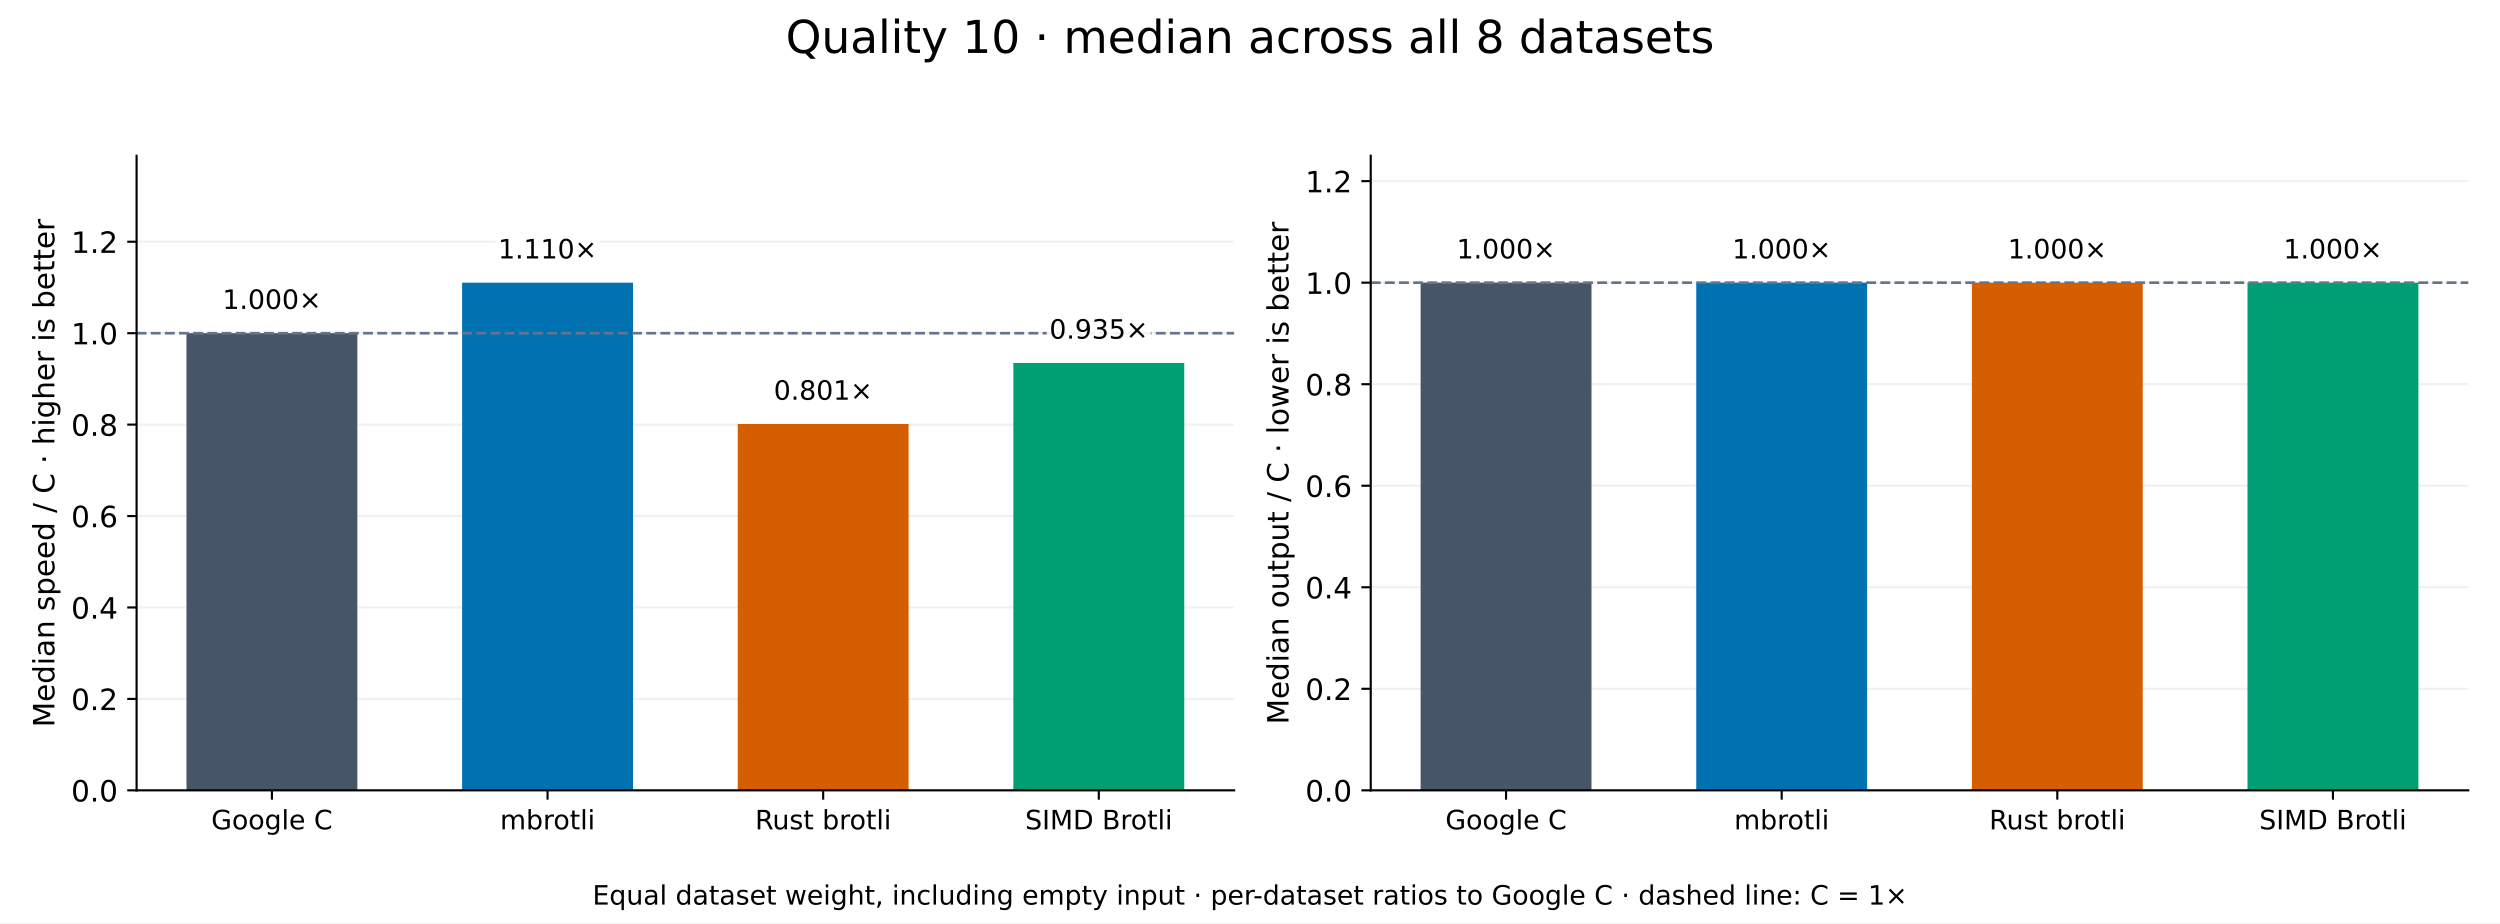
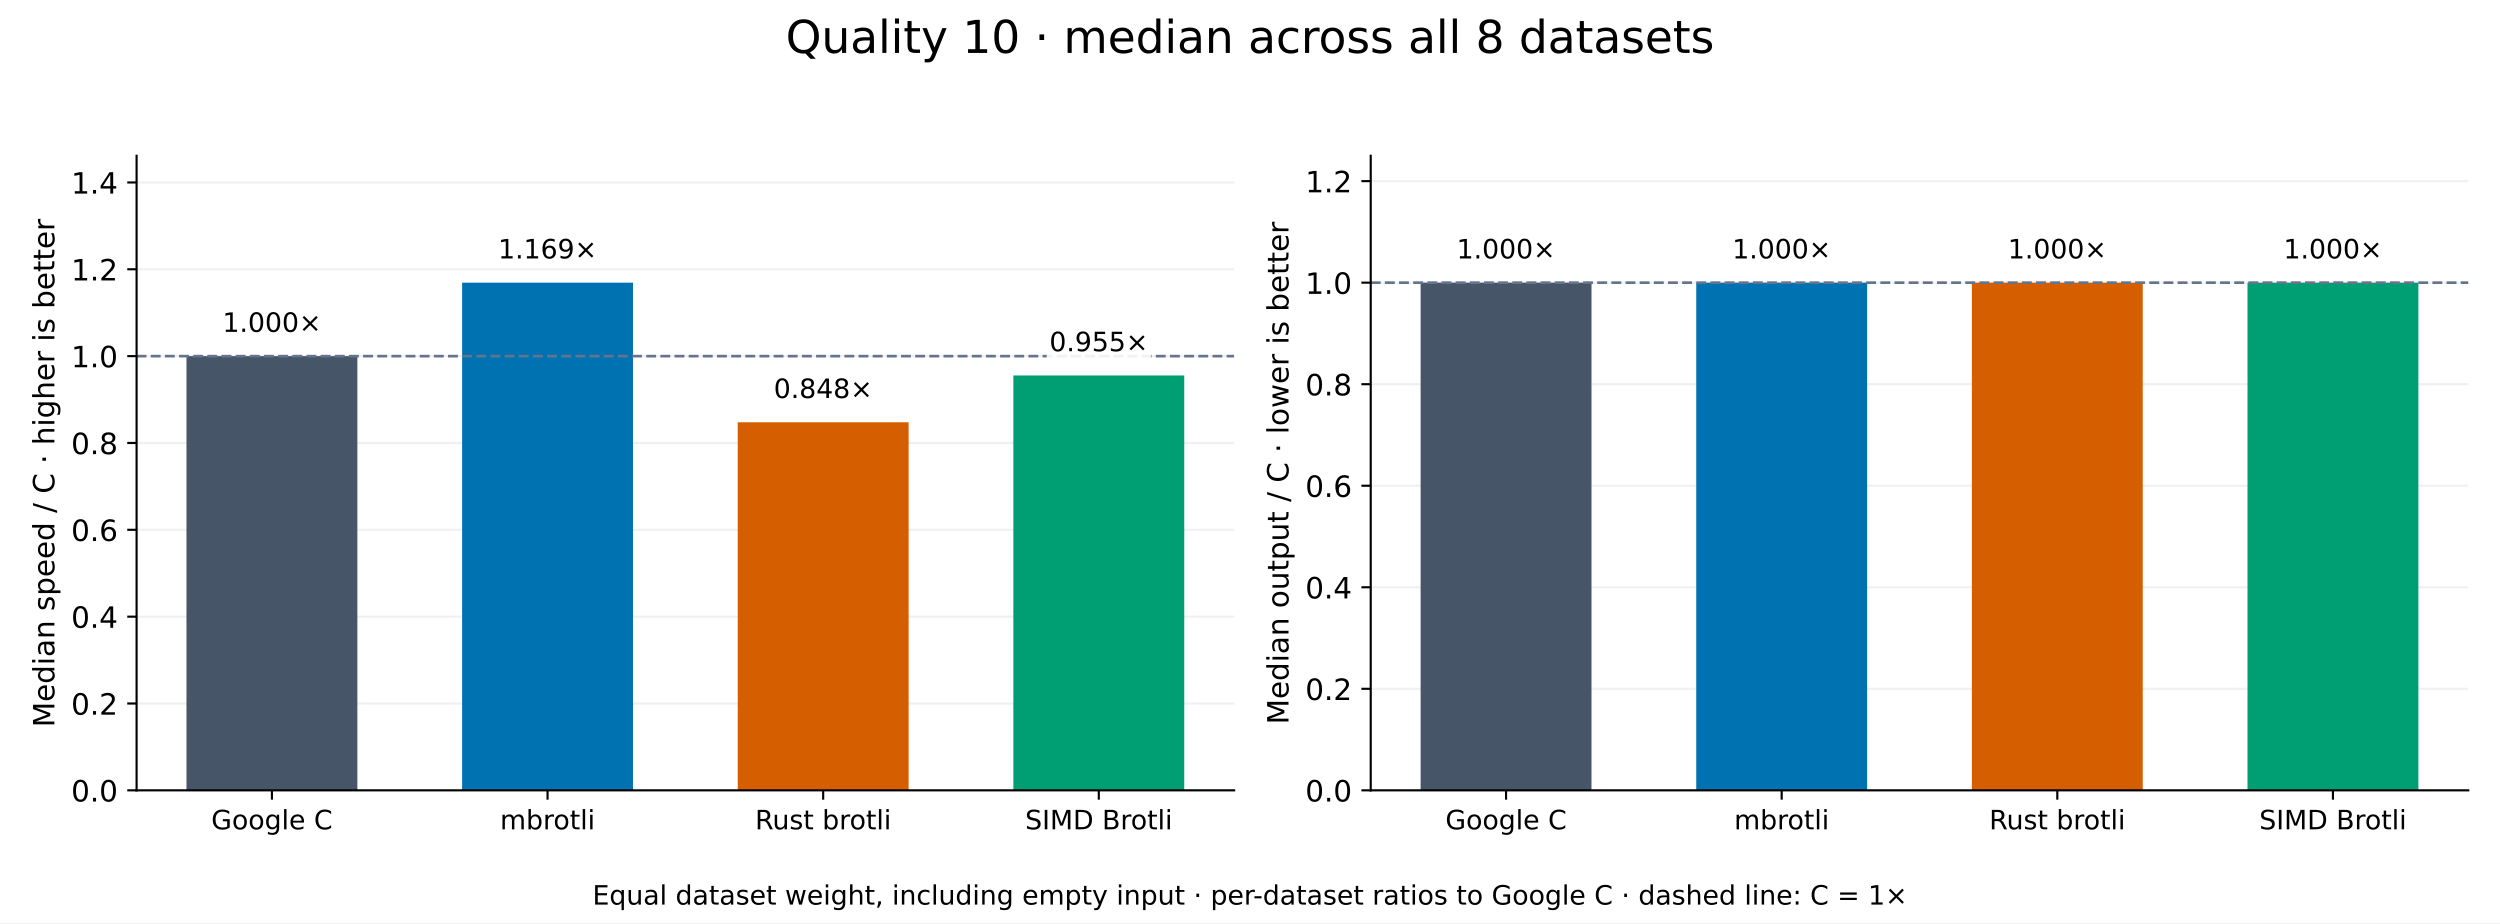
<svg xmlns="http://www.w3.org/2000/svg" xmlns:xlink="http://www.w3.org/1999/xlink" width="936pt" height="345.6pt" viewBox="0 0 936 345.6" version="1.1">
  <defs>
    <style type="text/css">*{stroke-linejoin: round; stroke-linecap: butt}</style>
  </defs>
  <g id="figure_1">
    <g id="patch_1">
      <path d="M 0 345.6 L 936 345.6 L 936 0 L 0 0 z " style="fill: #ffffff" />
    </g>
    <g id="axes_1">
      <g id="patch_2">
        <path d="M 51.14 295.904 L 462.06 295.904 L 462.06 58.32 L 51.14 58.32 z " style="fill: #ffffff" />
      </g>
      <g id="matplotlib.axis_1">
        <g id="xtick_1">
          <g id="line2d_1">
            <defs>
              <path id="m98f23d96c9" d="M 0 0 L 0 3.5 " style="stroke: #000000; stroke-width: 0.8" />
            </defs>
            <g>
              <use xlink:href="#m98f23d96c9" x="101.808" y="295.904" style="stroke: #000000; stroke-width: 0.8" />
            </g>
          </g>
          <g id="text_1">
            <text style="font-size: 10px; font-family: 'DejaVu Sans', 'Bitstream Vera Sans', 'Computer Modern Sans Serif', 'Lucida Grande', 'Verdana', 'Geneva', 'Lucid', 'Arial', 'Helvetica', 'Avant Garde', sans-serif; text-anchor: middle" x="101.808" y="310.502" transform="rotate(-0 101.8084 310.5024)">Google C</text>
          </g>
        </g>
        <g id="xtick_2">
          <g id="line2d_2">
            <g>
              <use xlink:href="#m98f23d96c9" x="205.003" y="295.904" style="stroke: #000000; stroke-width: 0.8" />
            </g>
          </g>
          <g id="text_2">
            <text style="font-size: 10px; font-family: 'DejaVu Sans', 'Bitstream Vera Sans', 'Computer Modern Sans Serif', 'Lucida Grande', 'Verdana', 'Geneva', 'Lucid', 'Arial', 'Helvetica', 'Avant Garde', sans-serif; text-anchor: middle" x="205.003" y="310.502" transform="rotate(-0 205.0028 310.5024)">mbrotli</text>
          </g>
        </g>
        <g id="xtick_3">
          <g id="line2d_3">
            <g>
              <use xlink:href="#m98f23d96c9" x="308.197" y="295.904" style="stroke: #000000; stroke-width: 0.8" />
            </g>
          </g>
          <g id="text_3">
            <text style="font-size: 10px; font-family: 'DejaVu Sans', 'Bitstream Vera Sans', 'Computer Modern Sans Serif', 'Lucida Grande', 'Verdana', 'Geneva', 'Lucid', 'Arial', 'Helvetica', 'Avant Garde', sans-serif; text-anchor: middle" x="308.197" y="310.502" transform="rotate(-0 308.1972 310.5024)">Rust brotli</text>
          </g>
        </g>
        <g id="xtick_4">
          <g id="line2d_4">
            <g>
              <use xlink:href="#m98f23d96c9" x="411.392" y="295.904" style="stroke: #000000; stroke-width: 0.8" />
            </g>
          </g>
          <g id="text_4">
            <text style="font-size: 10px; font-family: 'DejaVu Sans', 'Bitstream Vera Sans', 'Computer Modern Sans Serif', 'Lucida Grande', 'Verdana', 'Geneva', 'Lucid', 'Arial', 'Helvetica', 'Avant Garde', sans-serif; text-anchor: middle" x="411.392" y="310.502" transform="rotate(-0 411.3916 310.5024)">SIMD Brotli</text>
          </g>
        </g>
      </g>
      <g id="matplotlib.axis_2">
        <g id="ytick_1">
          <g id="line2d_5">
            <path d="M 51.14 295.904 L 462.06 295.904 " clip-path="url(#p4ff7a56950)" style="fill: none; stroke: #b0b0b0; stroke-opacity: 0.18; stroke-width: 0.8; stroke-linecap: square" />
          </g>
          <g id="line2d_6">
            <defs>
              <path id="m8744dde736" d="M 0 0 L -3.5 0 " style="stroke: #000000; stroke-width: 0.8" />
            </defs>
            <g>
              <use xlink:href="#m8744dde736" x="51.14" y="295.904" style="stroke: #000000; stroke-width: 0.8" />
            </g>
          </g>
          <g id="text_5">
            <text style="font-size: 11px; font-family: 'DejaVu Sans', 'Bitstream Vera Sans', 'Computer Modern Sans Serif', 'Lucida Grande', 'Verdana', 'Geneva', 'Lucid', 'Arial', 'Helvetica', 'Avant Garde', sans-serif; text-anchor: end" x="44.14" y="300.083" transform="rotate(-0 44.14 300.0831)">0.0</text>
          </g>
        </g>
        <g id="ytick_2">
          <g id="line2d_7">
-             <path d="M 51.14 261.671 L 462.06 261.671 " clip-path="url(#p4ff7a56950)" style="fill: none; stroke: #b0b0b0; stroke-opacity: 0.18; stroke-width: 0.8; stroke-linecap: square" />
+             <path d="M 51.14 263.39 L 462.06 263.39 " clip-path="url(#p4ff7a56950)" style="fill: none; stroke: #b0b0b0; stroke-opacity: 0.18; stroke-width: 0.8; stroke-linecap: square" />
          </g>
          <g id="line2d_8">
            <g>
-               <use xlink:href="#m8744dde736" x="51.14" y="261.671" style="stroke: #000000; stroke-width: 0.8" />
+               <use xlink:href="#m8744dde736" x="51.14" y="263.39" style="stroke: #000000; stroke-width: 0.8" />
            </g>
          </g>
          <g id="text_6">
-             <text style="font-size: 11px; font-family: 'DejaVu Sans', 'Bitstream Vera Sans', 'Computer Modern Sans Serif', 'Lucida Grande', 'Verdana', 'Geneva', 'Lucid', 'Arial', 'Helvetica', 'Avant Garde', sans-serif; text-anchor: end" x="44.14" y="265.85" transform="rotate(-0 44.14 265.8502)">0.2</text>
+             <text style="font-size: 11px; font-family: 'DejaVu Sans', 'Bitstream Vera Sans', 'Computer Modern Sans Serif', 'Lucida Grande', 'Verdana', 'Geneva', 'Lucid', 'Arial', 'Helvetica', 'Avant Garde', sans-serif; text-anchor: end" x="44.14" y="267.569" transform="rotate(-0 44.14 267.5689)">0.2</text>
          </g>
        </g>
        <g id="ytick_3">
          <g id="line2d_9">
-             <path d="M 51.14 227.438 L 462.06 227.438 " clip-path="url(#p4ff7a56950)" style="fill: none; stroke: #b0b0b0; stroke-opacity: 0.18; stroke-width: 0.8; stroke-linecap: square" />
+             <path d="M 51.14 230.875 L 462.06 230.875 " clip-path="url(#p4ff7a56950)" style="fill: none; stroke: #b0b0b0; stroke-opacity: 0.18; stroke-width: 0.8; stroke-linecap: square" />
          </g>
          <g id="line2d_10">
            <g>
-               <use xlink:href="#m8744dde736" x="51.14" y="227.438" style="stroke: #000000; stroke-width: 0.8" />
+               <use xlink:href="#m8744dde736" x="51.14" y="230.875" style="stroke: #000000; stroke-width: 0.8" />
            </g>
          </g>
          <g id="text_7">
-             <text style="font-size: 11px; font-family: 'DejaVu Sans', 'Bitstream Vera Sans', 'Computer Modern Sans Serif', 'Lucida Grande', 'Verdana', 'Geneva', 'Lucid', 'Arial', 'Helvetica', 'Avant Garde', sans-serif; text-anchor: end" x="44.14" y="231.617" transform="rotate(-0 44.14 231.6172)">0.4</text>
+             <text style="font-size: 11px; font-family: 'DejaVu Sans', 'Bitstream Vera Sans', 'Computer Modern Sans Serif', 'Lucida Grande', 'Verdana', 'Geneva', 'Lucid', 'Arial', 'Helvetica', 'Avant Garde', sans-serif; text-anchor: end" x="44.14" y="235.055" transform="rotate(-0 44.14 235.0546)">0.4</text>
          </g>
        </g>
        <g id="ytick_4">
          <g id="line2d_11">
-             <path d="M 51.14 193.205 L 462.06 193.205 " clip-path="url(#p4ff7a56950)" style="fill: none; stroke: #b0b0b0; stroke-opacity: 0.18; stroke-width: 0.8; stroke-linecap: square" />
+             <path d="M 51.14 198.361 L 462.06 198.361 " clip-path="url(#p4ff7a56950)" style="fill: none; stroke: #b0b0b0; stroke-opacity: 0.18; stroke-width: 0.8; stroke-linecap: square" />
          </g>
          <g id="line2d_12">
            <g>
-               <use xlink:href="#m8744dde736" x="51.14" y="193.205" style="stroke: #000000; stroke-width: 0.8" />
+               <use xlink:href="#m8744dde736" x="51.14" y="198.361" style="stroke: #000000; stroke-width: 0.8" />
            </g>
          </g>
          <g id="text_8">
-             <text style="font-size: 11px; font-family: 'DejaVu Sans', 'Bitstream Vera Sans', 'Computer Modern Sans Serif', 'Lucida Grande', 'Verdana', 'Geneva', 'Lucid', 'Arial', 'Helvetica', 'Avant Garde', sans-serif; text-anchor: end" x="44.14" y="197.384" transform="rotate(-0 44.14 197.3843)">0.6</text>
+             <text style="font-size: 11px; font-family: 'DejaVu Sans', 'Bitstream Vera Sans', 'Computer Modern Sans Serif', 'Lucida Grande', 'Verdana', 'Geneva', 'Lucid', 'Arial', 'Helvetica', 'Avant Garde', sans-serif; text-anchor: end" x="44.14" y="202.54" transform="rotate(-0 44.14 202.5403)">0.6</text>
          </g>
        </g>
        <g id="ytick_5">
          <g id="line2d_13">
-             <path d="M 51.14 158.972 L 462.06 158.972 " clip-path="url(#p4ff7a56950)" style="fill: none; stroke: #b0b0b0; stroke-opacity: 0.18; stroke-width: 0.8; stroke-linecap: square" />
+             <path d="M 51.14 165.847 L 462.06 165.847 " clip-path="url(#p4ff7a56950)" style="fill: none; stroke: #b0b0b0; stroke-opacity: 0.18; stroke-width: 0.8; stroke-linecap: square" />
          </g>
          <g id="line2d_14">
            <g>
-               <use xlink:href="#m8744dde736" x="51.14" y="158.972" style="stroke: #000000; stroke-width: 0.8" />
+               <use xlink:href="#m8744dde736" x="51.14" y="165.847" style="stroke: #000000; stroke-width: 0.8" />
            </g>
          </g>
          <g id="text_9">
-             <text style="font-size: 11px; font-family: 'DejaVu Sans', 'Bitstream Vera Sans', 'Computer Modern Sans Serif', 'Lucida Grande', 'Verdana', 'Geneva', 'Lucid', 'Arial', 'Helvetica', 'Avant Garde', sans-serif; text-anchor: end" x="44.14" y="163.151" transform="rotate(-0 44.14 163.1513)">0.8</text>
+             <text style="font-size: 11px; font-family: 'DejaVu Sans', 'Bitstream Vera Sans', 'Computer Modern Sans Serif', 'Lucida Grande', 'Verdana', 'Geneva', 'Lucid', 'Arial', 'Helvetica', 'Avant Garde', sans-serif; text-anchor: end" x="44.14" y="170.026" transform="rotate(-0 44.14 170.026)">0.8</text>
          </g>
        </g>
        <g id="ytick_6">
          <g id="line2d_15">
-             <path d="M 51.14 124.739 L 462.06 124.739 " clip-path="url(#p4ff7a56950)" style="fill: none; stroke: #b0b0b0; stroke-opacity: 0.18; stroke-width: 0.8; stroke-linecap: square" />
+             <path d="M 51.14 133.333 L 462.06 133.333 " clip-path="url(#p4ff7a56950)" style="fill: none; stroke: #b0b0b0; stroke-opacity: 0.18; stroke-width: 0.8; stroke-linecap: square" />
          </g>
          <g id="line2d_16">
            <g>
-               <use xlink:href="#m8744dde736" x="51.14" y="124.739" style="stroke: #000000; stroke-width: 0.8" />
+               <use xlink:href="#m8744dde736" x="51.14" y="133.333" style="stroke: #000000; stroke-width: 0.8" />
            </g>
          </g>
          <g id="text_10">
-             <text style="font-size: 11px; font-family: 'DejaVu Sans', 'Bitstream Vera Sans', 'Computer Modern Sans Serif', 'Lucida Grande', 'Verdana', 'Geneva', 'Lucid', 'Arial', 'Helvetica', 'Avant Garde', sans-serif; text-anchor: end" x="44.14" y="128.918" transform="rotate(-0 44.14 128.9184)">1.0</text>
+             <text style="font-size: 11px; font-family: 'DejaVu Sans', 'Bitstream Vera Sans', 'Computer Modern Sans Serif', 'Lucida Grande', 'Verdana', 'Geneva', 'Lucid', 'Arial', 'Helvetica', 'Avant Garde', sans-serif; text-anchor: end" x="44.14" y="137.512" transform="rotate(-0 44.14 137.5117)">1.0</text>
          </g>
        </g>
        <g id="ytick_7">
          <g id="line2d_17">
-             <path d="M 51.14 90.506 L 462.06 90.506 " clip-path="url(#p4ff7a56950)" style="fill: none; stroke: #b0b0b0; stroke-opacity: 0.18; stroke-width: 0.8; stroke-linecap: square" />
+             <path d="M 51.14 100.818 L 462.06 100.818 " clip-path="url(#p4ff7a56950)" style="fill: none; stroke: #b0b0b0; stroke-opacity: 0.18; stroke-width: 0.8; stroke-linecap: square" />
          </g>
          <g id="line2d_18">
            <g>
-               <use xlink:href="#m8744dde736" x="51.14" y="90.506" style="stroke: #000000; stroke-width: 0.8" />
+               <use xlink:href="#m8744dde736" x="51.14" y="100.818" style="stroke: #000000; stroke-width: 0.8" />
            </g>
          </g>
          <g id="text_11">
-             <text style="font-size: 11px; font-family: 'DejaVu Sans', 'Bitstream Vera Sans', 'Computer Modern Sans Serif', 'Lucida Grande', 'Verdana', 'Geneva', 'Lucid', 'Arial', 'Helvetica', 'Avant Garde', sans-serif; text-anchor: end" x="44.14" y="94.685" transform="rotate(-0 44.14 94.68541)">1.2</text>
-           </g>
-         </g>
-         <g id="text_12">
+             <text style="font-size: 11px; font-family: 'DejaVu Sans', 'Bitstream Vera Sans', 'Computer Modern Sans Serif', 'Lucida Grande', 'Verdana', 'Geneva', 'Lucid', 'Arial', 'Helvetica', 'Avant Garde', sans-serif; text-anchor: end" x="44.14" y="104.997" transform="rotate(-0 44.14 104.9975)">1.2</text>
+           </g>
+         </g>
+         <g id="ytick_8">
+           <g id="line2d_19">
+             <path d="M 51.14 68.304 L 462.06 68.304 " clip-path="url(#p4ff7a56950)" style="fill: none; stroke: #b0b0b0; stroke-opacity: 0.18; stroke-width: 0.8; stroke-linecap: square" />
+           </g>
+           <g id="line2d_20">
+             <g>
+               <use xlink:href="#m8744dde736" x="51.14" y="68.304" style="stroke: #000000; stroke-width: 0.8" />
+             </g>
+           </g>
+           <g id="text_12">
+             <text style="font-size: 11px; font-family: 'DejaVu Sans', 'Bitstream Vera Sans', 'Computer Modern Sans Serif', 'Lucida Grande', 'Verdana', 'Geneva', 'Lucid', 'Arial', 'Helvetica', 'Avant Garde', sans-serif; text-anchor: end" x="44.14" y="72.483" transform="rotate(-0 44.14 72.48318)">1.4</text>
+           </g>
+         </g>
+         <g id="text_13">
          <text style="font-size: 11px; font-family: 'DejaVu Sans', 'Bitstream Vera Sans', 'Computer Modern Sans Serif', 'Lucida Grande', 'Verdana', 'Geneva', 'Lucid', 'Arial', 'Helvetica', 'Avant Garde', sans-serif; text-anchor: middle" x="20.359" y="177.112" transform="rotate(-90 20.35891 177.112)">Median speed / C · higher is better</text>
        </g>
      </g>
      <g id="patch_3">
-         <path d="M 69.818 295.904 L 133.799 295.904 L 133.799 124.739 L 69.818 124.739 z " clip-path="url(#p4ff7a56950)" style="fill: #475569" />
+         <path d="M 69.818 295.904 L 133.799 295.904 L 133.799 133.333 L 69.818 133.333 z " clip-path="url(#p4ff7a56950)" style="fill: #475569" />
      </g>
      <g id="patch_4">
        <path d="M 173.013 295.904 L 236.993 295.904 L 236.993 105.837 L 173.013 105.837 z " clip-path="url(#p4ff7a56950)" style="fill: #0072b2" />
      </g>
      <g id="patch_5">
-         <path d="M 276.207 295.904 L 340.187 295.904 L 340.187 158.747 L 276.207 158.747 z " clip-path="url(#p4ff7a56950)" style="fill: #d55e00" />
+         <path d="M 276.207 295.904 L 340.187 295.904 L 340.187 158.105 L 276.207 158.105 z " clip-path="url(#p4ff7a56950)" style="fill: #d55e00" />
      </g>
      <g id="patch_6">
-         <path d="M 379.401 295.904 L 443.382 295.904 L 443.382 135.882 L 379.401 135.882 z " clip-path="url(#p4ff7a56950)" style="fill: #009e73" />
-       </g>
-       <g id="line2d_19">
-         <path d="M 51.14 124.739 L 462.06 124.739 " clip-path="url(#p4ff7a56950)" style="fill: none; stroke-dasharray: 3.7,1.6; stroke-dashoffset: 0; stroke: #64748b" />
+         <path d="M 379.401 295.904 L 443.382 295.904 L 443.382 140.582 L 379.401 140.582 z " clip-path="url(#p4ff7a56950)" style="fill: #009e73" />
+       </g>
+       <g id="line2d_21">
+         <path d="M 51.14 133.333 L 462.06 133.333 " clip-path="url(#p4ff7a56950)" style="fill: none; stroke-dasharray: 3.7,1.6; stroke-dashoffset: 0; stroke: #64748b" />
      </g>
      <g id="patch_7">
        <path d="M 51.14 295.904 L 51.14 58.32 " style="fill: none; stroke: #000000; stroke-width: 0.8; stroke-linejoin: miter; stroke-linecap: square" />
      </g>
      <g id="patch_8">
        <path d="M 51.14 295.904 L 462.06 295.904 " style="fill: none; stroke: #000000; stroke-width: 0.8; stroke-linejoin: miter; stroke-linecap: square" />
      </g>
-       <g id="text_13">
+       <g id="text_14">
        <g id="patch_9">
-           <path d="M 82.305 118.739 L 121.312 118.739 L 121.312 107.061 L 82.305 107.061 z " style="fill: #ffffff; opacity: 0.9" />
-         </g>
-         <text style="font-size: 10px; font-family: 'DejaVu Sans', 'Bitstream Vera Sans', 'Computer Modern Sans Serif', 'Lucida Grande', 'Verdana', 'Geneva', 'Lucid', 'Arial', 'Helvetica', 'Avant Garde', sans-serif; text-anchor: middle" x="101.808" y="115.66" transform="rotate(-0 101.8084 115.6595)">1.000×</text>
-       </g>
-       <g id="text_14">
+           <path d="M 82.305 127.333 L 121.312 127.333 L 121.312 115.654 L 82.305 115.654 z " style="fill: #ffffff; opacity: 0.9" />
+         </g>
+         <text style="font-size: 10px; font-family: 'DejaVu Sans', 'Bitstream Vera Sans', 'Computer Modern Sans Serif', 'Lucida Grande', 'Verdana', 'Geneva', 'Lucid', 'Arial', 'Helvetica', 'Avant Garde', sans-serif; text-anchor: middle" x="101.808" y="124.253" transform="rotate(-0 101.8084 124.2529)">1.000×</text>
+       </g>
+       <g id="text_15">
        <g id="patch_10">
          <path d="M 185.499 99.837 L 224.507 99.837 L 224.507 88.159 L 185.499 88.159 z " style="fill: #ffffff; opacity: 0.9" />
        </g>
-         <text style="font-size: 10px; font-family: 'DejaVu Sans', 'Bitstream Vera Sans', 'Computer Modern Sans Serif', 'Lucida Grande', 'Verdana', 'Geneva', 'Lucid', 'Arial', 'Helvetica', 'Avant Garde', sans-serif; text-anchor: middle" x="205.003" y="96.757" transform="rotate(-0 205.0028 96.75711)">1.110×</text>
-       </g>
-       <g id="text_15">
+         <text style="font-size: 10px; font-family: 'DejaVu Sans', 'Bitstream Vera Sans', 'Computer Modern Sans Serif', 'Lucida Grande', 'Verdana', 'Geneva', 'Lucid', 'Arial', 'Helvetica', 'Avant Garde', sans-serif; text-anchor: middle" x="205.003" y="96.757" transform="rotate(-0 205.0028 96.75711)">1.169×</text>
+       </g>
+       <g id="text_16">
        <g id="patch_11">
-           <path d="M 288.693 152.747 L 327.701 152.747 L 327.701 141.069 L 288.693 141.069 z " style="fill: #ffffff; opacity: 0.9" />
-         </g>
-         <text style="font-size: 10px; font-family: 'DejaVu Sans', 'Bitstream Vera Sans', 'Computer Modern Sans Serif', 'Lucida Grande', 'Verdana', 'Geneva', 'Lucid', 'Arial', 'Helvetica', 'Avant Garde', sans-serif; text-anchor: middle" x="308.197" y="149.668" transform="rotate(-0 308.1972 149.6677)">0.801×</text>
-       </g>
-       <g id="text_16">
+           <path d="M 288.693 152.105 L 327.701 152.105 L 327.701 140.427 L 288.693 140.427 z " style="fill: #ffffff; opacity: 0.9" />
+         </g>
+         <text style="font-size: 10px; font-family: 'DejaVu Sans', 'Bitstream Vera Sans', 'Computer Modern Sans Serif', 'Lucida Grande', 'Verdana', 'Geneva', 'Lucid', 'Arial', 'Helvetica', 'Avant Garde', sans-serif; text-anchor: middle" x="308.197" y="149.026" transform="rotate(-0 308.1972 149.0256)">0.848×</text>
+       </g>
+       <g id="text_17">
        <g id="patch_12">
-           <path d="M 391.888 129.882 L 430.895 129.882 L 430.895 118.204 L 391.888 118.204 z " style="fill: #ffffff; opacity: 0.9" />
-         </g>
-         <text style="font-size: 10px; font-family: 'DejaVu Sans', 'Bitstream Vera Sans', 'Computer Modern Sans Serif', 'Lucida Grande', 'Verdana', 'Geneva', 'Lucid', 'Arial', 'Helvetica', 'Avant Garde', sans-serif; text-anchor: middle" x="411.392" y="126.803" transform="rotate(-0 411.3916 126.8026)">0.935×</text>
+           <path d="M 391.888 134.582 L 430.895 134.582 L 430.895 122.904 L 391.888 122.904 z " style="fill: #ffffff; opacity: 0.9" />
+         </g>
+         <text style="font-size: 10px; font-family: 'DejaVu Sans', 'Bitstream Vera Sans', 'Computer Modern Sans Serif', 'Lucida Grande', 'Verdana', 'Geneva', 'Lucid', 'Arial', 'Helvetica', 'Avant Garde', sans-serif; text-anchor: middle" x="411.392" y="131.502" transform="rotate(-0 411.3916 131.5023)">0.955×</text>
      </g>
    </g>
    <g id="axes_2">
      <g id="patch_13">
        <path d="M 513.2 295.904 L 924.12 295.904 L 924.12 58.32 L 513.2 58.32 z " style="fill: #ffffff" />
      </g>
      <g id="matplotlib.axis_3">
        <g id="xtick_5">
-           <g id="line2d_20">
+           <g id="line2d_22">
            <g>
              <use xlink:href="#m98f23d96c9" x="563.868" y="295.904" style="stroke: #000000; stroke-width: 0.8" />
            </g>
          </g>
-           <g id="text_17">
+           <g id="text_18">
            <text style="font-size: 10px; font-family: 'DejaVu Sans', 'Bitstream Vera Sans', 'Computer Modern Sans Serif', 'Lucida Grande', 'Verdana', 'Geneva', 'Lucid', 'Arial', 'Helvetica', 'Avant Garde', sans-serif; text-anchor: middle" x="563.868" y="310.502" transform="rotate(-0 563.8684 310.5024)">Google C</text>
          </g>
        </g>
        <g id="xtick_6">
-           <g id="line2d_21">
+           <g id="line2d_23">
            <g>
              <use xlink:href="#m98f23d96c9" x="667.063" y="295.904" style="stroke: #000000; stroke-width: 0.8" />
            </g>
          </g>
-           <g id="text_18">
+           <g id="text_19">
            <text style="font-size: 10px; font-family: 'DejaVu Sans', 'Bitstream Vera Sans', 'Computer Modern Sans Serif', 'Lucida Grande', 'Verdana', 'Geneva', 'Lucid', 'Arial', 'Helvetica', 'Avant Garde', sans-serif; text-anchor: middle" x="667.063" y="310.502" transform="rotate(-0 667.0628 310.5024)">mbrotli</text>
          </g>
        </g>
        <g id="xtick_7">
-           <g id="line2d_22">
+           <g id="line2d_24">
            <g>
              <use xlink:href="#m98f23d96c9" x="770.257" y="295.904" style="stroke: #000000; stroke-width: 0.8" />
            </g>
          </g>
-           <g id="text_19">
+           <g id="text_20">
            <text style="font-size: 10px; font-family: 'DejaVu Sans', 'Bitstream Vera Sans', 'Computer Modern Sans Serif', 'Lucida Grande', 'Verdana', 'Geneva', 'Lucid', 'Arial', 'Helvetica', 'Avant Garde', sans-serif; text-anchor: middle" x="770.257" y="310.502" transform="rotate(-0 770.2572 310.5024)">Rust brotli</text>
          </g>
        </g>
        <g id="xtick_8">
-           <g id="line2d_23">
+           <g id="line2d_25">
            <g>
              <use xlink:href="#m98f23d96c9" x="873.452" y="295.904" style="stroke: #000000; stroke-width: 0.8" />
            </g>
          </g>
-           <g id="text_20">
+           <g id="text_21">
            <text style="font-size: 10px; font-family: 'DejaVu Sans', 'Bitstream Vera Sans', 'Computer Modern Sans Serif', 'Lucida Grande', 'Verdana', 'Geneva', 'Lucid', 'Arial', 'Helvetica', 'Avant Garde', sans-serif; text-anchor: middle" x="873.452" y="310.502" transform="rotate(-0 873.4516 310.5024)">SIMD Brotli</text>
          </g>
        </g>
      </g>
      <g id="matplotlib.axis_4">
-         <g id="ytick_8">
-           <g id="line2d_24">
-             <path d="M 513.2 295.904 L 924.12 295.904 " clip-path="url(#p8cae6530a7)" style="fill: none; stroke: #b0b0b0; stroke-opacity: 0.18; stroke-width: 0.8; stroke-linecap: square" />
-           </g>
-           <g id="line2d_25">
-             <g>
-               <use xlink:href="#m8744dde736" x="513.2" y="295.904" style="stroke: #000000; stroke-width: 0.8" />
-             </g>
-           </g>
-           <g id="text_21">
-             <text style="font-size: 11px; font-family: 'DejaVu Sans', 'Bitstream Vera Sans', 'Computer Modern Sans Serif', 'Lucida Grande', 'Verdana', 'Geneva', 'Lucid', 'Arial', 'Helvetica', 'Avant Garde', sans-serif; text-anchor: end" x="506.2" y="300.083" transform="rotate(-0 506.2 300.0831)">0.0</text>
-           </g>
-         </g>
        <g id="ytick_9">
          <g id="line2d_26">
-             <path d="M 513.2 257.891 L 924.12 257.891 " clip-path="url(#p8cae6530a7)" style="fill: none; stroke: #b0b0b0; stroke-opacity: 0.18; stroke-width: 0.8; stroke-linecap: square" />
+             <path d="M 513.2 295.904 L 924.12 295.904 " clip-path="url(#p8cae6530a7)" style="fill: none; stroke: #b0b0b0; stroke-opacity: 0.18; stroke-width: 0.8; stroke-linecap: square" />
          </g>
          <g id="line2d_27">
            <g>
-               <use xlink:href="#m8744dde736" x="513.2" y="257.891" style="stroke: #000000; stroke-width: 0.8" />
+               <use xlink:href="#m8744dde736" x="513.2" y="295.904" style="stroke: #000000; stroke-width: 0.8" />
            </g>
          </g>
          <g id="text_22">
-             <text style="font-size: 11px; font-family: 'DejaVu Sans', 'Bitstream Vera Sans', 'Computer Modern Sans Serif', 'Lucida Grande', 'Verdana', 'Geneva', 'Lucid', 'Arial', 'Helvetica', 'Avant Garde', sans-serif; text-anchor: end" x="506.2" y="262.07" transform="rotate(-0 506.2 262.0697)">0.2</text>
+             <text style="font-size: 11px; font-family: 'DejaVu Sans', 'Bitstream Vera Sans', 'Computer Modern Sans Serif', 'Lucida Grande', 'Verdana', 'Geneva', 'Lucid', 'Arial', 'Helvetica', 'Avant Garde', sans-serif; text-anchor: end" x="506.2" y="300.083" transform="rotate(-0 506.2 300.0831)">0.0</text>
          </g>
        </g>
        <g id="ytick_10">
          <g id="line2d_28">
-             <path d="M 513.2 219.877 L 924.12 219.877 " clip-path="url(#p8cae6530a7)" style="fill: none; stroke: #b0b0b0; stroke-opacity: 0.18; stroke-width: 0.8; stroke-linecap: square" />
+             <path d="M 513.2 257.891 L 924.12 257.891 " clip-path="url(#p8cae6530a7)" style="fill: none; stroke: #b0b0b0; stroke-opacity: 0.18; stroke-width: 0.8; stroke-linecap: square" />
          </g>
          <g id="line2d_29">
            <g>
-               <use xlink:href="#m8744dde736" x="513.2" y="219.877" style="stroke: #000000; stroke-width: 0.8" />
+               <use xlink:href="#m8744dde736" x="513.2" y="257.891" style="stroke: #000000; stroke-width: 0.8" />
            </g>
          </g>
          <g id="text_23">
-             <text style="font-size: 11px; font-family: 'DejaVu Sans', 'Bitstream Vera Sans', 'Computer Modern Sans Serif', 'Lucida Grande', 'Verdana', 'Geneva', 'Lucid', 'Arial', 'Helvetica', 'Avant Garde', sans-serif; text-anchor: end" x="506.2" y="224.056" transform="rotate(-0 506.2 224.0563)">0.4</text>
+             <text style="font-size: 11px; font-family: 'DejaVu Sans', 'Bitstream Vera Sans', 'Computer Modern Sans Serif', 'Lucida Grande', 'Verdana', 'Geneva', 'Lucid', 'Arial', 'Helvetica', 'Avant Garde', sans-serif; text-anchor: end" x="506.2" y="262.07" transform="rotate(-0 506.2 262.0697)">0.2</text>
          </g>
        </g>
        <g id="ytick_11">
          <g id="line2d_30">
-             <path d="M 513.2 181.864 L 924.12 181.864 " clip-path="url(#p8cae6530a7)" style="fill: none; stroke: #b0b0b0; stroke-opacity: 0.18; stroke-width: 0.8; stroke-linecap: square" />
+             <path d="M 513.2 219.877 L 924.12 219.877 " clip-path="url(#p8cae6530a7)" style="fill: none; stroke: #b0b0b0; stroke-opacity: 0.18; stroke-width: 0.8; stroke-linecap: square" />
          </g>
          <g id="line2d_31">
            <g>
-               <use xlink:href="#m8744dde736" x="513.2" y="181.864" style="stroke: #000000; stroke-width: 0.8" />
+               <use xlink:href="#m8744dde736" x="513.2" y="219.877" style="stroke: #000000; stroke-width: 0.8" />
            </g>
          </g>
          <g id="text_24">
-             <text style="font-size: 11px; font-family: 'DejaVu Sans', 'Bitstream Vera Sans', 'Computer Modern Sans Serif', 'Lucida Grande', 'Verdana', 'Geneva', 'Lucid', 'Arial', 'Helvetica', 'Avant Garde', sans-serif; text-anchor: end" x="506.2" y="186.043" transform="rotate(-0 506.2 186.0428)">0.6</text>
+             <text style="font-size: 11px; font-family: 'DejaVu Sans', 'Bitstream Vera Sans', 'Computer Modern Sans Serif', 'Lucida Grande', 'Verdana', 'Geneva', 'Lucid', 'Arial', 'Helvetica', 'Avant Garde', sans-serif; text-anchor: end" x="506.2" y="224.056" transform="rotate(-0 506.2 224.0563)">0.4</text>
          </g>
        </g>
        <g id="ytick_12">
          <g id="line2d_32">
-             <path d="M 513.2 143.85 L 924.12 143.85 " clip-path="url(#p8cae6530a7)" style="fill: none; stroke: #b0b0b0; stroke-opacity: 0.18; stroke-width: 0.8; stroke-linecap: square" />
+             <path d="M 513.2 181.864 L 924.12 181.864 " clip-path="url(#p8cae6530a7)" style="fill: none; stroke: #b0b0b0; stroke-opacity: 0.18; stroke-width: 0.8; stroke-linecap: square" />
          </g>
          <g id="line2d_33">
            <g>
-               <use xlink:href="#m8744dde736" x="513.2" y="143.85" style="stroke: #000000; stroke-width: 0.8" />
+               <use xlink:href="#m8744dde736" x="513.2" y="181.864" style="stroke: #000000; stroke-width: 0.8" />
            </g>
          </g>
          <g id="text_25">
-             <text style="font-size: 11px; font-family: 'DejaVu Sans', 'Bitstream Vera Sans', 'Computer Modern Sans Serif', 'Lucida Grande', 'Verdana', 'Geneva', 'Lucid', 'Arial', 'Helvetica', 'Avant Garde', sans-serif; text-anchor: end" x="506.2" y="148.029" transform="rotate(-0 506.2 148.0294)">0.8</text>
+             <text style="font-size: 11px; font-family: 'DejaVu Sans', 'Bitstream Vera Sans', 'Computer Modern Sans Serif', 'Lucida Grande', 'Verdana', 'Geneva', 'Lucid', 'Arial', 'Helvetica', 'Avant Garde', sans-serif; text-anchor: end" x="506.2" y="186.043" transform="rotate(-0 506.2 186.0428)">0.6</text>
          </g>
        </g>
        <g id="ytick_13">
          <g id="line2d_34">
-             <path d="M 513.2 105.837 L 924.12 105.837 " clip-path="url(#p8cae6530a7)" style="fill: none; stroke: #b0b0b0; stroke-opacity: 0.18; stroke-width: 0.8; stroke-linecap: square" />
+             <path d="M 513.2 143.85 L 924.12 143.85 " clip-path="url(#p8cae6530a7)" style="fill: none; stroke: #b0b0b0; stroke-opacity: 0.18; stroke-width: 0.8; stroke-linecap: square" />
          </g>
          <g id="line2d_35">
            <g>
-               <use xlink:href="#m8744dde736" x="513.2" y="105.837" style="stroke: #000000; stroke-width: 0.8" />
+               <use xlink:href="#m8744dde736" x="513.2" y="143.85" style="stroke: #000000; stroke-width: 0.8" />
            </g>
          </g>
          <g id="text_26">
-             <text style="font-size: 11px; font-family: 'DejaVu Sans', 'Bitstream Vera Sans', 'Computer Modern Sans Serif', 'Lucida Grande', 'Verdana', 'Geneva', 'Lucid', 'Arial', 'Helvetica', 'Avant Garde', sans-serif; text-anchor: end" x="506.2" y="110.016" transform="rotate(-0 506.2 110.0159)">1.0</text>
+             <text style="font-size: 11px; font-family: 'DejaVu Sans', 'Bitstream Vera Sans', 'Computer Modern Sans Serif', 'Lucida Grande', 'Verdana', 'Geneva', 'Lucid', 'Arial', 'Helvetica', 'Avant Garde', sans-serif; text-anchor: end" x="506.2" y="148.029" transform="rotate(-0 506.2 148.0294)">0.8</text>
          </g>
        </g>
        <g id="ytick_14">
          <g id="line2d_36">
+             <path d="M 513.2 105.837 L 924.12 105.837 " clip-path="url(#p8cae6530a7)" style="fill: none; stroke: #b0b0b0; stroke-opacity: 0.18; stroke-width: 0.8; stroke-linecap: square" />
+           </g>
+           <g id="line2d_37">
+             <g>
+               <use xlink:href="#m8744dde736" x="513.2" y="105.837" style="stroke: #000000; stroke-width: 0.8" />
+             </g>
+           </g>
+           <g id="text_27">
+             <text style="font-size: 11px; font-family: 'DejaVu Sans', 'Bitstream Vera Sans', 'Computer Modern Sans Serif', 'Lucida Grande', 'Verdana', 'Geneva', 'Lucid', 'Arial', 'Helvetica', 'Avant Garde', sans-serif; text-anchor: end" x="506.2" y="110.016" transform="rotate(-0 506.2 110.0159)">1.0</text>
+           </g>
+         </g>
+         <g id="ytick_15">
+           <g id="line2d_38">
            <path d="M 513.2 67.823 L 924.12 67.823 " clip-path="url(#p8cae6530a7)" style="fill: none; stroke: #b0b0b0; stroke-opacity: 0.18; stroke-width: 0.8; stroke-linecap: square" />
          </g>
-           <g id="line2d_37">
+           <g id="line2d_39">
            <g>
              <use xlink:href="#m8744dde736" x="513.2" y="67.823" style="stroke: #000000; stroke-width: 0.8" />
            </g>
          </g>
-           <g id="text_27">
+           <g id="text_28">
            <text style="font-size: 11px; font-family: 'DejaVu Sans', 'Bitstream Vera Sans', 'Computer Modern Sans Serif', 'Lucida Grande', 'Verdana', 'Geneva', 'Lucid', 'Arial', 'Helvetica', 'Avant Garde', sans-serif; text-anchor: end" x="506.2" y="72.003" transform="rotate(-0 506.2 72.0025)">1.2</text>
          </g>
        </g>
-         <g id="text_28">
+         <g id="text_29">
          <text style="font-size: 11px; font-family: 'DejaVu Sans', 'Bitstream Vera Sans', 'Computer Modern Sans Serif', 'Lucida Grande', 'Verdana', 'Geneva', 'Lucid', 'Arial', 'Helvetica', 'Avant Garde', sans-serif; text-anchor: middle" x="482.419" y="177.112" transform="rotate(-90 482.4189 177.112)">Median output / C · lower is better</text>
        </g>
      </g>
      <g id="patch_14">
        <path d="M 531.878 295.904 L 595.859 295.904 L 595.859 105.837 L 531.878 105.837 z " clip-path="url(#p8cae6530a7)" style="fill: #475569" />
      </g>
      <g id="patch_15">
        <path d="M 635.073 295.904 L 699.053 295.904 L 699.053 105.837 L 635.073 105.837 z " clip-path="url(#p8cae6530a7)" style="fill: #0072b2" />
      </g>
      <g id="patch_16">
        <path d="M 738.267 295.904 L 802.247 295.904 L 802.247 105.837 L 738.267 105.837 z " clip-path="url(#p8cae6530a7)" style="fill: #d55e00" />
      </g>
      <g id="patch_17">
        <path d="M 841.461 295.904 L 905.442 295.904 L 905.442 105.837 L 841.461 105.837 z " clip-path="url(#p8cae6530a7)" style="fill: #009e73" />
      </g>
-       <g id="line2d_38">
+       <g id="line2d_40">
        <path d="M 513.2 105.837 L 924.12 105.837 " clip-path="url(#p8cae6530a7)" style="fill: none; stroke-dasharray: 3.7,1.6; stroke-dashoffset: 0; stroke: #64748b" />
      </g>
      <g id="patch_18">
        <path d="M 513.2 295.904 L 513.2 58.32 " style="fill: none; stroke: #000000; stroke-width: 0.8; stroke-linejoin: miter; stroke-linecap: square" />
      </g>
      <g id="patch_19">
        <path d="M 513.2 295.904 L 924.12 295.904 " style="fill: none; stroke: #000000; stroke-width: 0.8; stroke-linejoin: miter; stroke-linecap: square" />
      </g>
-       <g id="text_29">
+       <g id="text_30">
        <g id="patch_20">
          <path d="M 544.365 99.837 L 583.372 99.837 L 583.372 88.159 L 544.365 88.159 z " style="fill: #ffffff; opacity: 0.9" />
        </g>
        <text style="font-size: 10px; font-family: 'DejaVu Sans', 'Bitstream Vera Sans', 'Computer Modern Sans Serif', 'Lucida Grande', 'Verdana', 'Geneva', 'Lucid', 'Arial', 'Helvetica', 'Avant Garde', sans-serif; text-anchor: middle" x="563.868" y="96.757" transform="rotate(-0 563.8684 96.75711)">1.000×</text>
      </g>
-       <g id="text_30">
+       <g id="text_31">
        <g id="patch_21">
          <path d="M 647.559 99.837 L 686.567 99.837 L 686.567 88.159 L 647.559 88.159 z " style="fill: #ffffff; opacity: 0.9" />
        </g>
        <text style="font-size: 10px; font-family: 'DejaVu Sans', 'Bitstream Vera Sans', 'Computer Modern Sans Serif', 'Lucida Grande', 'Verdana', 'Geneva', 'Lucid', 'Arial', 'Helvetica', 'Avant Garde', sans-serif; text-anchor: middle" x="667.063" y="96.757" transform="rotate(-0 667.0628 96.75711)">1.000×</text>
      </g>
-       <g id="text_31">
+       <g id="text_32">
        <g id="patch_22">
          <path d="M 750.753 99.837 L 789.761 99.837 L 789.761 88.159 L 750.753 88.159 z " style="fill: #ffffff; opacity: 0.9" />
        </g>
        <text style="font-size: 10px; font-family: 'DejaVu Sans', 'Bitstream Vera Sans', 'Computer Modern Sans Serif', 'Lucida Grande', 'Verdana', 'Geneva', 'Lucid', 'Arial', 'Helvetica', 'Avant Garde', sans-serif; text-anchor: middle" x="770.257" y="96.757" transform="rotate(-0 770.2572 96.75711)">1.000×</text>
      </g>
-       <g id="text_32">
+       <g id="text_33">
        <g id="patch_23">
          <path d="M 853.948 99.837 L 892.955 99.837 L 892.955 88.159 L 853.948 88.159 z " style="fill: #ffffff; opacity: 0.9" />
        </g>
        <text style="font-size: 10px; font-family: 'DejaVu Sans', 'Bitstream Vera Sans', 'Computer Modern Sans Serif', 'Lucida Grande', 'Verdana', 'Geneva', 'Lucid', 'Arial', 'Helvetica', 'Avant Garde', sans-serif; text-anchor: middle" x="873.452" y="96.757" transform="rotate(-0 873.4516 96.75711)">1.000×</text>
      </g>
    </g>
-     <g id="text_33">
+     <g id="text_34">
      <text style="font-size: 17px; font-family: 'DejaVu Sans', 'Bitstream Vera Sans', 'Computer Modern Sans Serif', 'Lucida Grande', 'Verdana', 'Geneva', 'Lucid', 'Arial', 'Helvetica', 'Avant Garde', sans-serif; text-anchor: middle" x="468" y="19.829" transform="rotate(-0 468 19.82934)">Quality 10 · median across all 8 datasets</text>
    </g>
-     <g id="text_34">
+     <g id="text_35">
      <text style="font-size: 10px; font-family: 'DejaVu Sans', 'Bitstream Vera Sans', 'Computer Modern Sans Serif', 'Lucida Grande', 'Verdana', 'Geneva', 'Lucid', 'Arial', 'Helvetica', 'Avant Garde', sans-serif; text-anchor: middle" x="468" y="338.688" transform="rotate(-0 468 338.688)">Equal dataset weight, including empty input · per-dataset ratios to Google C · dashed line: C = 1×</text>
    </g>
  </g>
  <defs>
    <clipPath id="p4ff7a56950">
      <rect x="51.14" y="58.32" width="410.92" height="237.584" />
    </clipPath>
    <clipPath id="p8cae6530a7">
      <rect x="513.2" y="58.32" width="410.92" height="237.584" />
    </clipPath>
  </defs>
</svg>
